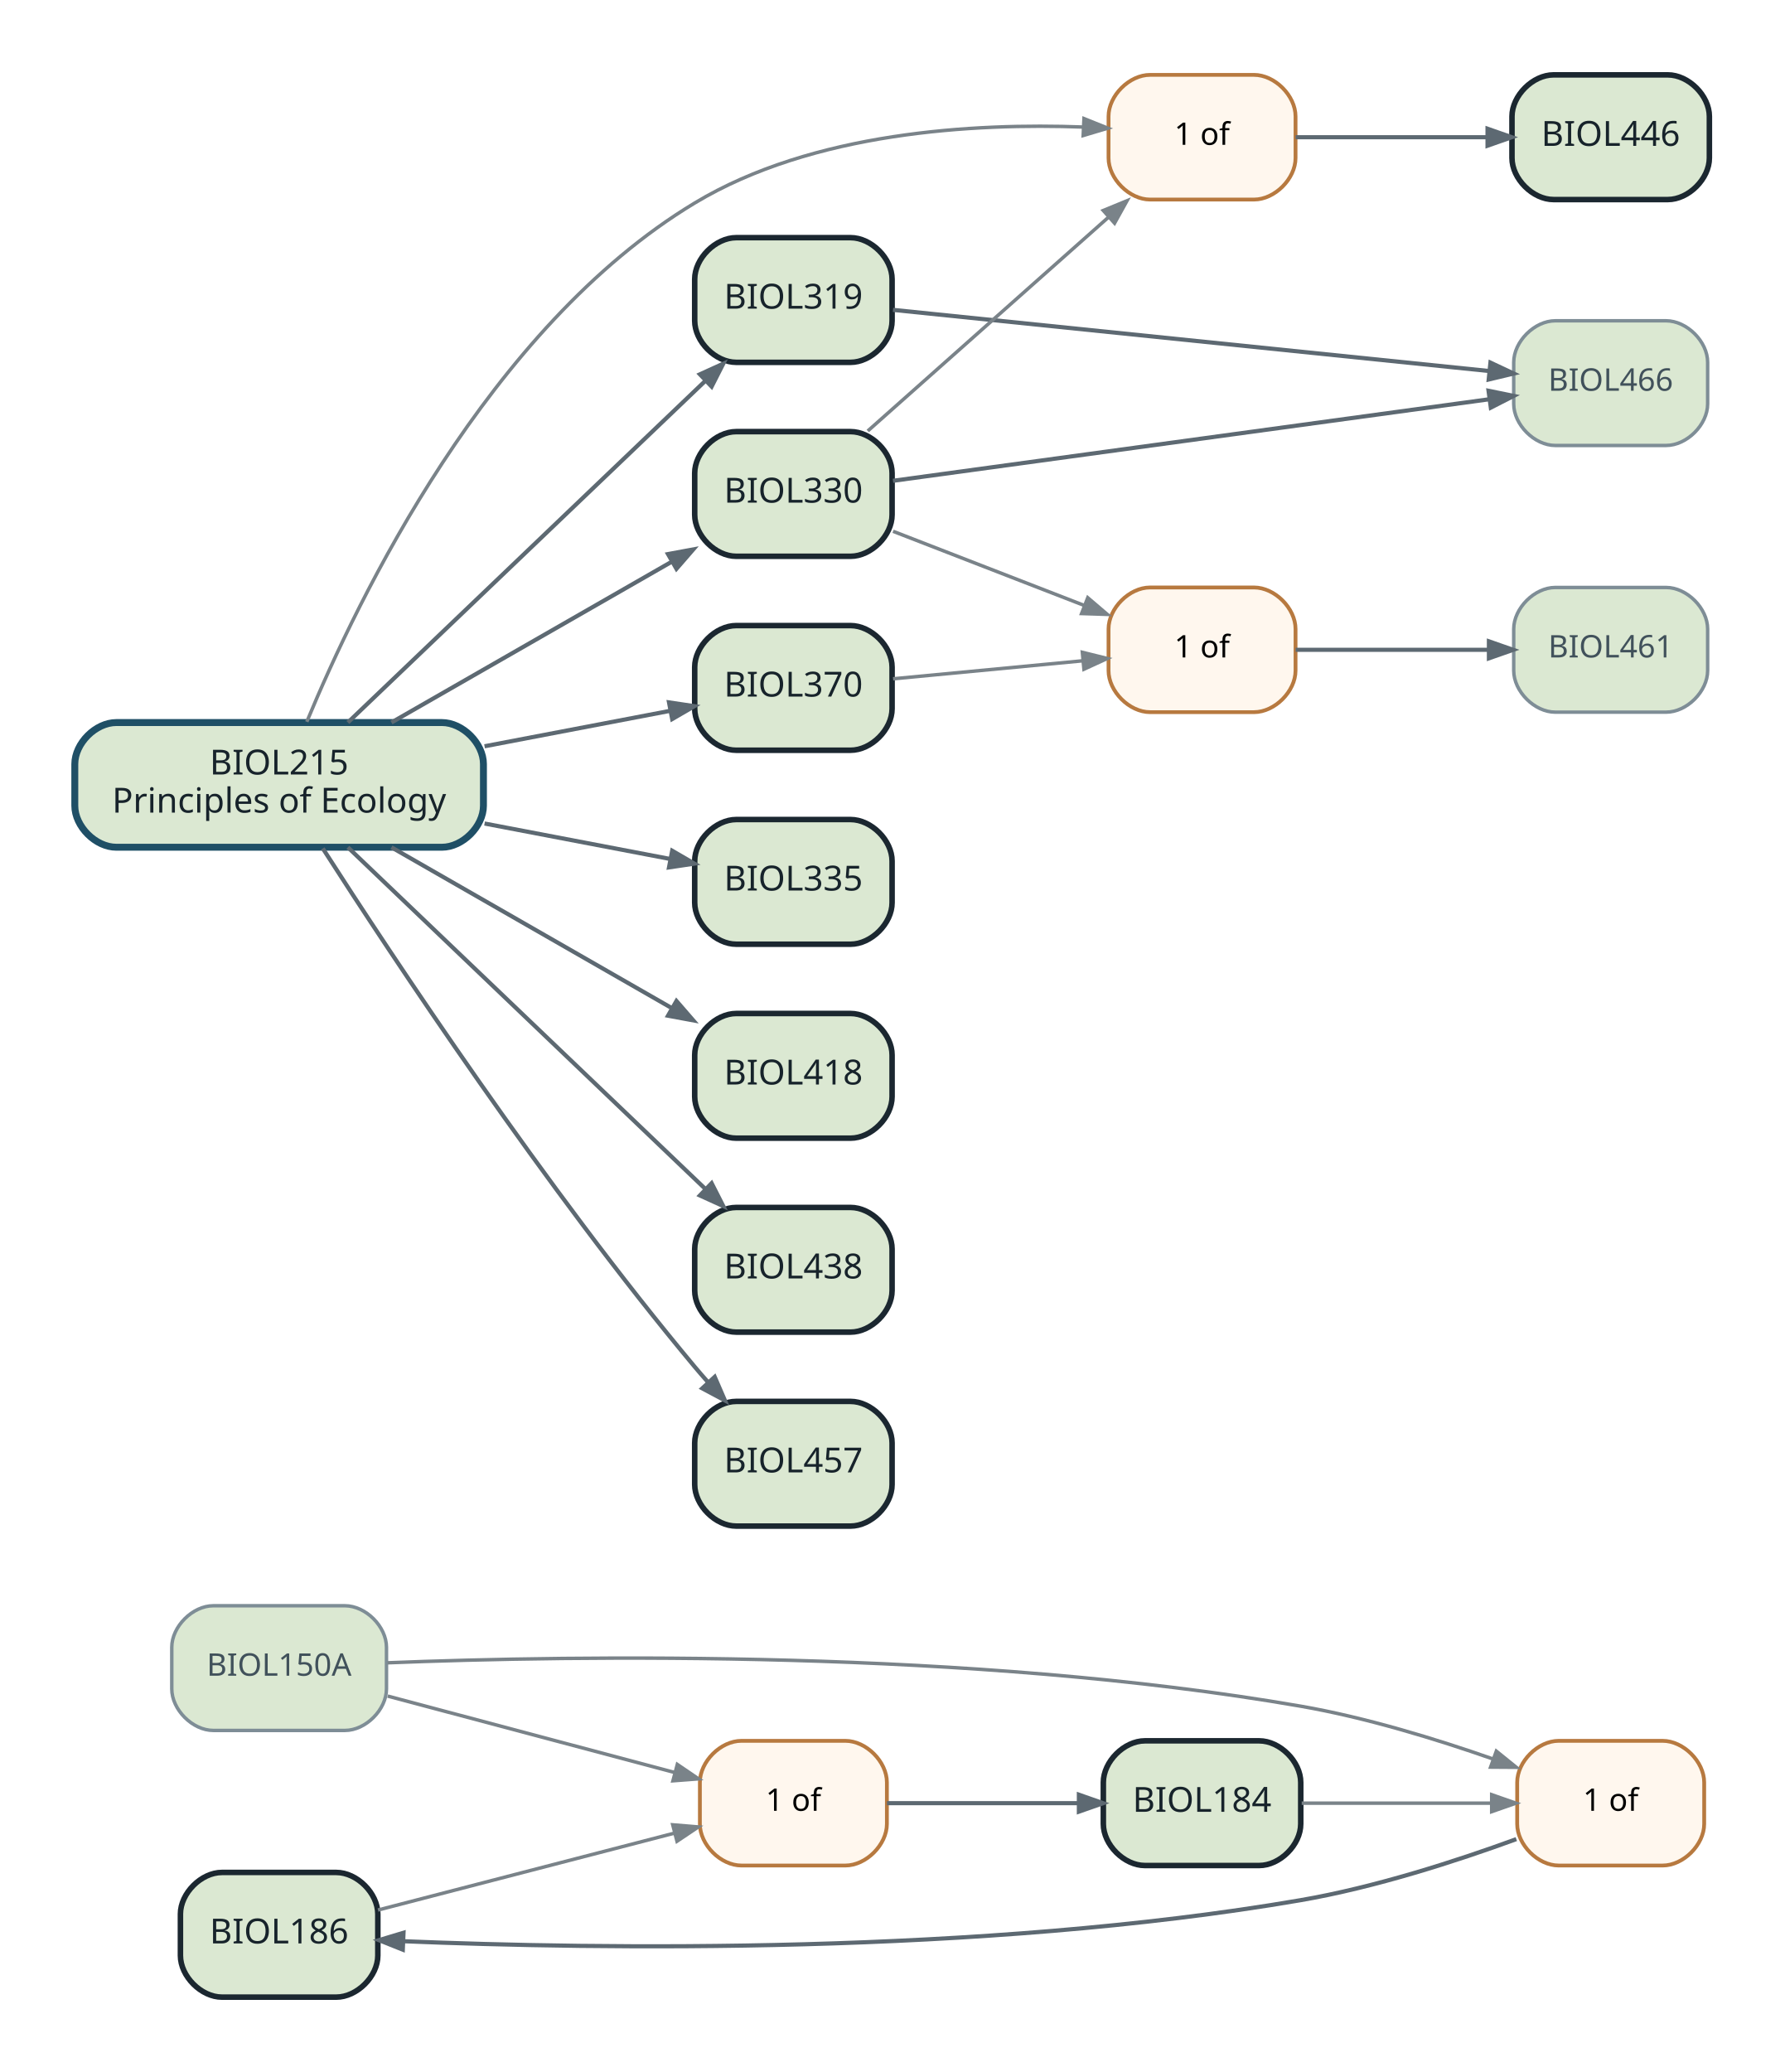
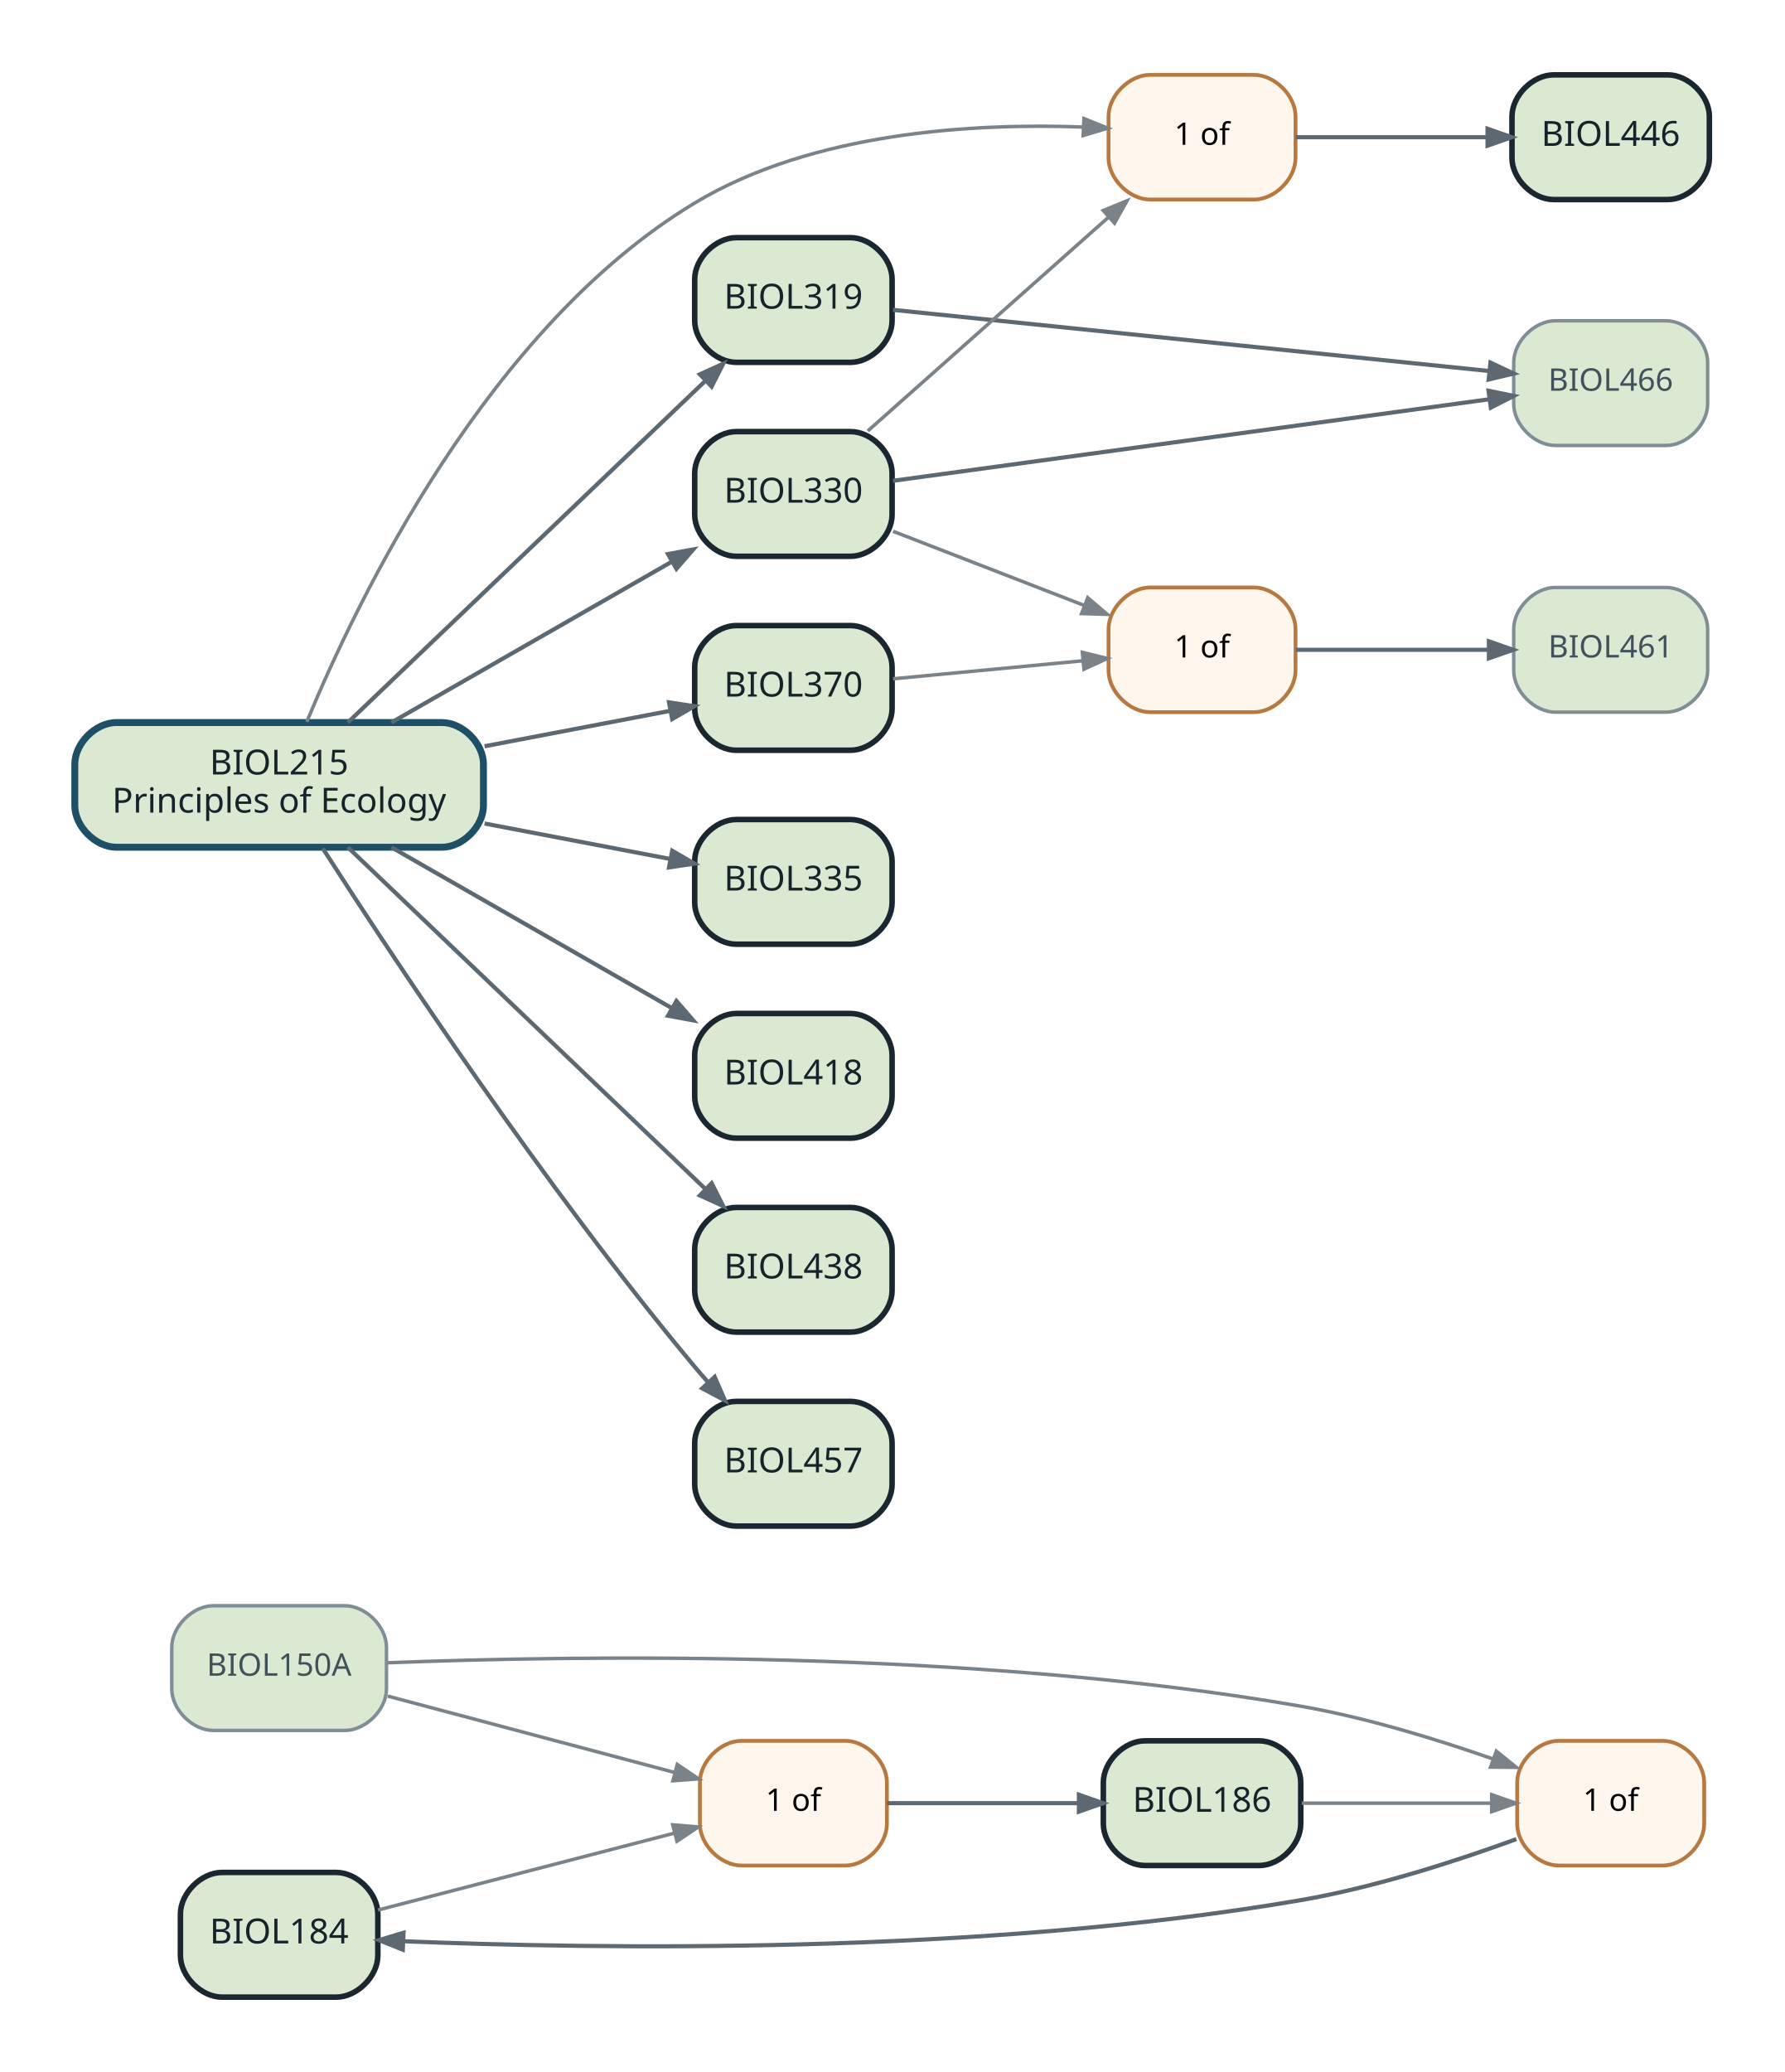
<svg xmlns="http://www.w3.org/2000/svg" xmlns:xlink="http://www.w3.org/1999/xlink" width="515pt" height="598pt" viewBox="0.00 0.00 515.20 598.20">
  <g id="graph0" class="graph" transform="scale(1 1) rotate(0) translate(21.6 576.6)">
    <g id="node1" class="node">
      <g id="a_node1">
        <a xlink:href="../../../courses/BIOL150A.html" xlink:title="BIOL150A: Modern Biology" target="_top">
          <path fill="#dbe8d2" stroke="#7e8d96" d="M78,-113C78,-113 40,-113 40,-113 34,-113 28,-107 28,-101 28,-101 28,-89 28,-89 28,-83 34,-77 40,-77 40,-77 78,-77 78,-77 84,-77 90,-83 90,-89 90,-89 90,-101 90,-101 90,-107 84,-113 78,-113" />
          <text text-anchor="middle" x="59" y="-92.8" font-family="Avenir Next" font-size="9.00" fill="#41515b">BIOL150A</text>
        </a>
      </g>
    </g>
    <g id="node15" class="node">
+       <path fill="#fff7ee" stroke="#b7793f" stroke-width="1.1" d="M458.5,-74C458.5,-74 428.5,-74 428.5,-74 422.5,-74 416.5,-68 416.5,-62 416.5,-62 416.5,-50 416.5,-50 416.5,-44 422.5,-38 428.5,-38 428.5,-38 458.5,-38 458.5,-38 464.5,-38 470.5,-44 470.5,-50 470.5,-50 470.5,-62 470.5,-62 470.5,-68 464.5,-74 458.5,-74" />
+       <text text-anchor="middle" x="443.5" y="-53.8" font-family="Avenir Next" font-size="9.00">1 of</text>
+     </g>
+     <g id="edge1" class="edge">
+       <path fill="none" stroke="#7a8389" d="M90.33,-96.53C143.97,-98.64 258.89,-100.51 354,-84 372.76,-80.74 393.05,-74.53 409.46,-68.78" />
+       <polygon fill="#7a8389" stroke="#7a8389" points="410.48,-71.02 416.24,-66.36 408.83,-66.41 410.48,-71.02" />
+     </g>
+     <g id="node16" class="node">
      <path fill="#fff7ee" stroke="#b7793f" stroke-width="1.1" d="M222.5,-74C222.5,-74 192.5,-74 192.5,-74 186.5,-74 180.5,-68 180.5,-62 180.5,-62 180.5,-50 180.5,-50 180.5,-44 186.5,-38 192.5,-38 192.5,-38 222.5,-38 222.5,-38 228.5,-38 234.5,-44 234.5,-50 234.5,-50 234.5,-62 234.5,-62 234.5,-68 228.5,-74 222.5,-74" />
      <text text-anchor="middle" x="207.5" y="-53.8" font-family="Avenir Next" font-size="9.00">1 of</text>
    </g>
-     <g id="edge1" class="edge">
+     <g id="edge4" class="edge">
      <path fill="none" stroke="#7a8389" d="M90.35,-86.92C114.56,-80.47 148.42,-71.46 173.34,-64.83" />
      <polygon fill="#7a8389" stroke="#7a8389" points="173.98,-67.19 180.11,-63.02 172.72,-62.46 173.98,-67.19" />
    </g>
-     <g id="node16" class="node">
-       <path fill="#fff7ee" stroke="#b7793f" stroke-width="1.1" d="M458.5,-74C458.5,-74 428.5,-74 428.5,-74 422.5,-74 416.5,-68 416.5,-62 416.5,-62 416.5,-50 416.5,-50 416.5,-44 422.5,-38 428.5,-38 428.5,-38 458.5,-38 458.5,-38 464.5,-38 470.5,-44 470.5,-50 470.5,-50 470.5,-62 470.5,-62 470.5,-68 464.5,-74 458.5,-74" />
-       <text text-anchor="middle" x="443.5" y="-53.8" font-family="Avenir Next" font-size="9.00">1 of</text>
-     </g>
-     <g id="edge4" class="edge">
-       <path fill="none" stroke="#7a8389" d="M90.33,-96.53C143.97,-98.64 258.89,-100.51 354,-84 372.76,-80.74 393.05,-74.53 409.46,-68.78" />
-       <polygon fill="#7a8389" stroke="#7a8389" points="410.48,-71.02 416.24,-66.36 408.83,-66.41 410.48,-71.02" />
-     </g>
    <g id="node2" class="node">
      <g id="a_node2">
-         <a xlink:href="../../../courses/BIOL186.html" xlink:title="BIOL186: Physiology and Cell Biology" target="_top">
+         <a xlink:href="../../../courses/BIOL184.html" xlink:title="BIOL184: Evolution and Biodiversity" target="_top">
          <path fill="#dbe8d2" stroke="#1b2730" stroke-width="1.6" d="M75.5,-36C75.5,-36 42.5,-36 42.5,-36 36.5,-36 30.5,-30 30.5,-24 30.5,-24 30.5,-12 30.5,-12 30.5,-6 36.5,0 42.5,0 42.5,0 75.5,0 75.5,0 81.5,0 87.5,-6 87.5,-12 87.5,-12 87.5,-24 87.5,-24 87.5,-30 81.5,-36 75.5,-36" />
-           <text text-anchor="middle" x="59" y="-15.5" font-family="Avenir Next" font-size="10.00" fill="#17232b">BIOL186</text>
-         </a>
-       </g>
-     </g>
-     <g id="edge2" class="edge">
+           <text text-anchor="middle" x="59" y="-15.5" font-family="Avenir Next" font-size="10.00" fill="#17232b">BIOL184</text>
+         </a>
+       </g>
+     </g>
+     <g id="edge5" class="edge">
      <path fill="none" stroke="#7a8389" d="M87.56,-25.15C111.8,-31.44 147.16,-40.61 173.03,-47.32" />
      <polygon fill="#7a8389" stroke="#7a8389" points="172.66,-49.75 180.05,-49.14 173.89,-45.01 172.66,-49.75" />
    </g>
    <g id="node3" class="node">
      <g id="a_node3">
-         <a xlink:href="../../../courses/BIOL184.html" xlink:title="BIOL184: Evolution and Biodiversity" target="_top">
+         <a xlink:href="../../../courses/BIOL186.html" xlink:title="BIOL186: Physiology and Cell Biology" target="_top">
          <path fill="#dbe8d2" stroke="#1b2730" stroke-width="1.6" d="M342,-74C342,-74 309,-74 309,-74 303,-74 297,-68 297,-62 297,-62 297,-50 297,-50 297,-44 303,-38 309,-38 309,-38 342,-38 342,-38 348,-38 354,-44 354,-50 354,-50 354,-62 354,-62 354,-68 348,-74 342,-74" />
-           <text text-anchor="middle" x="325.5" y="-53.5" font-family="Avenir Next" font-size="10.00" fill="#17232b">BIOL184</text>
-         </a>
-       </g>
-     </g>
-     <g id="edge5" class="edge">
+           <text text-anchor="middle" x="325.5" y="-53.5" font-family="Avenir Next" font-size="10.00" fill="#17232b">BIOL186</text>
+         </a>
+       </g>
+     </g>
+     <g id="edge2" class="edge">
      <path fill="none" stroke="#7a8389" d="M354.28,-56C370.71,-56 391.61,-56 408.95,-56" />
      <polygon fill="#7a8389" stroke="#7a8389" points="409.14,-58.45 416.14,-56 409.14,-53.55 409.14,-58.45" />
    </g>
    <g id="node4" class="node">
      <g id="a_node4">
        <a xlink:href="../../../courses/BIOL215.html" xlink:title="BIOL215: Principles of Ecology" target="_top">
          <path fill="#dbe8d2" stroke="#1f4f66" stroke-width="2" d="M106,-368C106,-368 12,-368 12,-368 6,-368 0,-362 0,-356 0,-356 0,-344 0,-344 0,-338 6,-332 12,-332 12,-332 106,-332 106,-332 112,-332 118,-338 118,-344 118,-344 118,-356 118,-356 118,-362 112,-368 106,-368" />
          <text text-anchor="middle" x="59" y="-353" font-family="Avenir Next" font-size="10.00" fill="#17232b">BIOL215</text>
          <text text-anchor="middle" x="59" y="-342" font-family="Avenir Next" font-size="10.00" fill="#17232b">Principles of Ecology</text>
        </a>
      </g>
    </g>
    <g id="node5" class="node">
      <g id="a_node5">
        <a xlink:href="../../../courses/BIOL319.html" xlink:title="BIOL319: Marine Ecology" target="_top">
          <path fill="#dbe8d2" stroke="#1b2730" stroke-width="1.6" d="M224,-508C224,-508 191,-508 191,-508 185,-508 179,-502 179,-496 179,-496 179,-484 179,-484 179,-478 185,-472 191,-472 191,-472 224,-472 224,-472 230,-472 236,-478 236,-484 236,-484 236,-496 236,-496 236,-502 230,-508 224,-508" />
          <text text-anchor="middle" x="207.5" y="-487.5" font-family="Avenir Next" font-size="10.00" fill="#17232b">BIOL319</text>
        </a>
      </g>
    </g>
    <g id="edge7" class="edge">
      <path fill="none" stroke="#5d6972" stroke-width="1.2" d="M78.85,-368.02C105.19,-393.18 153.02,-438.89 182.06,-466.64" />
      <polygon fill="#5d6972" stroke="#5d6972" stroke-width="1.2" points="180.5,-468.54 187.25,-471.61 183.89,-465 180.5,-468.54" />
    </g>
    <g id="node6" class="node">
      <g id="a_node6">
        <a xlink:href="../../../courses/BIOL330.html" xlink:title="BIOL330: Study Design and Data Analysis" target="_top">
          <path fill="#dbe8d2" stroke="#1b2730" stroke-width="1.6" d="M224,-452C224,-452 191,-452 191,-452 185,-452 179,-446 179,-440 179,-440 179,-428 179,-428 179,-422 185,-416 191,-416 191,-416 224,-416 224,-416 230,-416 236,-422 236,-428 236,-428 236,-440 236,-440 236,-446 230,-452 224,-452" />
          <text text-anchor="middle" x="207.5" y="-431.5" font-family="Avenir Next" font-size="10.00" fill="#17232b">BIOL330</text>
        </a>
      </g>
    </g>
    <g id="edge8" class="edge">
      <path fill="none" stroke="#5d6972" stroke-width="1.2" d="M91.43,-368.02C115.2,-381.65 147.81,-400.35 172.24,-414.36" />
      <polygon fill="#5d6972" stroke="#5d6972" stroke-width="1.2" points="171.29,-416.64 178.59,-417.99 173.73,-412.39 171.29,-416.64" />
    </g>
    <g id="node7" class="node">
      <g id="a_node7">
        <a xlink:href="../../../courses/BIOL335.html" xlink:title="BIOL335: Ichthyology" target="_top">
          <path fill="#dbe8d2" stroke="#1b2730" stroke-width="1.6" d="M224,-340C224,-340 191,-340 191,-340 185,-340 179,-334 179,-328 179,-328 179,-316 179,-316 179,-310 185,-304 191,-304 191,-304 224,-304 224,-304 230,-304 236,-310 236,-316 236,-316 236,-328 236,-328 236,-334 230,-340 224,-340" />
          <text text-anchor="middle" x="207.5" y="-319.5" font-family="Avenir Next" font-size="10.00" fill="#17232b">BIOL335</text>
        </a>
      </g>
    </g>
    <g id="edge9" class="edge">
      <path fill="none" stroke="#5d6972" stroke-width="1.2" d="M118.32,-338.85C136.45,-335.39 155.85,-331.68 171.83,-328.63" />
      <polygon fill="#5d6972" stroke="#5d6972" stroke-width="1.2" points="172.5,-330.99 178.91,-327.27 171.58,-326.18 172.5,-330.99" />
    </g>
    <g id="node8" class="node">
      <g id="a_node8">
        <a xlink:href="../../../courses/BIOL370.html" xlink:title="BIOL370: Conservation Biology" target="_top">
          <path fill="#dbe8d2" stroke="#1b2730" stroke-width="1.6" d="M224,-396C224,-396 191,-396 191,-396 185,-396 179,-390 179,-384 179,-384 179,-372 179,-372 179,-366 185,-360 191,-360 191,-360 224,-360 224,-360 230,-360 236,-366 236,-372 236,-372 236,-384 236,-384 236,-390 230,-396 224,-396" />
          <text text-anchor="middle" x="207.5" y="-375.5" font-family="Avenir Next" font-size="10.00" fill="#17232b">BIOL370</text>
        </a>
      </g>
    </g>
    <g id="edge10" class="edge">
      <path fill="none" stroke="#5d6972" stroke-width="1.2" d="M118.32,-361.15C136.45,-364.61 155.85,-368.32 171.83,-371.37" />
      <polygon fill="#5d6972" stroke="#5d6972" stroke-width="1.2" points="171.58,-373.82 178.91,-372.73 172.5,-369.01 171.58,-373.82" />
    </g>
    <g id="node9" class="node">
      <g id="a_node9">
        <a xlink:href="../../../courses/BIOL418.html" xlink:title="BIOL418: Forest Ecology" target="_top">
          <path fill="#dbe8d2" stroke="#1b2730" stroke-width="1.6" d="M224,-284C224,-284 191,-284 191,-284 185,-284 179,-278 179,-272 179,-272 179,-260 179,-260 179,-254 185,-248 191,-248 191,-248 224,-248 224,-248 230,-248 236,-254 236,-260 236,-260 236,-272 236,-272 236,-278 230,-284 224,-284" />
          <text text-anchor="middle" x="207.5" y="-263.5" font-family="Avenir Next" font-size="10.00" fill="#17232b">BIOL418</text>
        </a>
      </g>
    </g>
    <g id="edge11" class="edge">
      <path fill="none" stroke="#5d6972" stroke-width="1.2" d="M91.43,-331.98C115.2,-318.35 147.81,-299.65 172.24,-285.64" />
      <polygon fill="#5d6972" stroke="#5d6972" stroke-width="1.2" points="173.73,-287.61 178.59,-282.01 171.29,-283.36 173.73,-287.61" />
    </g>
    <g id="node10" class="node">
      <g id="a_node10">
        <a xlink:href="../../../courses/BIOL438.html" xlink:title="BIOL438: Nutrient Cycling and Prokaryotes" target="_top">
          <path fill="#dbe8d2" stroke="#1b2730" stroke-width="1.6" d="M224,-228C224,-228 191,-228 191,-228 185,-228 179,-222 179,-216 179,-216 179,-204 179,-204 179,-198 185,-192 191,-192 191,-192 224,-192 224,-192 230,-192 236,-198 236,-204 236,-204 236,-216 236,-216 236,-222 230,-228 224,-228" />
          <text text-anchor="middle" x="207.5" y="-207.5" font-family="Avenir Next" font-size="10.00" fill="#17232b">BIOL438</text>
        </a>
      </g>
    </g>
    <g id="edge12" class="edge">
      <path fill="none" stroke="#5d6972" stroke-width="1.2" d="M78.85,-331.98C105.19,-306.82 153.02,-261.11 182.06,-233.36" />
      <polygon fill="#5d6972" stroke="#5d6972" stroke-width="1.2" points="183.89,-235 187.25,-228.39 180.5,-231.46 183.89,-235" />
    </g>
    <g id="node11" class="node">
      <g id="a_node11">
        <a xlink:href="../../../courses/BIOL457.html" xlink:title="BIOL457: Paleoecology and Environmental Change" target="_top">
          <path fill="#dbe8d2" stroke="#1b2730" stroke-width="1.6" d="M224,-172C224,-172 191,-172 191,-172 185,-172 179,-166 179,-160 179,-160 179,-148 179,-148 179,-142 185,-136 191,-136 191,-136 224,-136 224,-136 230,-136 236,-142 236,-148 236,-148 236,-160 236,-160 236,-166 230,-172 224,-172" />
          <text text-anchor="middle" x="207.5" y="-151.5" font-family="Avenir Next" font-size="10.00" fill="#17232b">BIOL457</text>
        </a>
      </g>
    </g>
    <g id="edge16" class="edge">
      <path fill="none" stroke="#5d6972" stroke-width="1.2" d="M71.61,-331.65C91.93,-299.99 135.9,-233.55 179,-182 180.19,-180.58 181.43,-179.15 182.7,-177.72" />
      <polygon fill="#5d6972" stroke="#5d6972" stroke-width="1.2" points="184.78,-179.09 187.73,-172.28 181.18,-175.77 184.78,-179.09" />
    </g>
    <g id="node17" class="node">
      <path fill="#fff7ee" stroke="#b7793f" stroke-width="1.1" d="M340.5,-555C340.5,-555 310.5,-555 310.5,-555 304.5,-555 298.5,-549 298.5,-543 298.5,-543 298.5,-531 298.5,-531 298.5,-525 304.5,-519 310.5,-519 310.5,-519 340.5,-519 340.5,-519 346.5,-519 352.5,-525 352.5,-531 352.5,-531 352.5,-543 352.5,-543 352.5,-549 346.5,-555 340.5,-555" />
      <text text-anchor="middle" x="325.5" y="-534.8" font-family="Avenir Next" font-size="9.00">1 of</text>
    </g>
    <g id="edge13" class="edge">
      <path fill="none" stroke="#7a8389" d="M66.99,-368.22C81.7,-403.79 119.45,-482.13 179,-518 213.14,-538.57 259.9,-541.09 291.1,-539.94" />
      <polygon fill="#7a8389" stroke="#7a8389" points="291.41,-542.38 298.29,-539.61 291.18,-537.49 291.41,-542.38" />
    </g>
    <g id="node14" class="node">
      <g id="a_node14">
        <a xlink:href="../../../courses/BIOL466.html" xlink:title="BIOL466: Frontiers in Marine Biology" target="_top">
          <path fill="#dbe8d2" stroke="#7e8d96" d="M459.5,-484C459.5,-484 427.5,-484 427.5,-484 421.5,-484 415.5,-478 415.5,-472 415.5,-472 415.5,-460 415.5,-460 415.5,-454 421.5,-448 427.5,-448 427.5,-448 459.5,-448 459.5,-448 465.5,-448 471.5,-454 471.5,-460 471.5,-460 471.5,-472 471.5,-472 471.5,-478 465.5,-484 459.5,-484" />
          <text text-anchor="middle" x="443.5" y="-463.8" font-family="Avenir Next" font-size="9.00" fill="#41515b">BIOL466</text>
        </a>
      </g>
    </g>
    <g id="edge20" class="edge">
      <path fill="none" stroke="#5d6972" stroke-width="1.2" d="M236.26,-487.15C279.24,-482.74 361.77,-474.28 408.34,-469.5" />
      <polygon fill="#5d6972" stroke="#5d6972" stroke-width="1.2" points="408.78,-471.92 415.5,-468.77 408.28,-467.05 408.78,-471.92" />
    </g>
    <g id="edge21" class="edge">
      <path fill="none" stroke="#5d6972" stroke-width="1.2" d="M236.26,-437.8C279.24,-443.67 361.77,-454.96 408.34,-461.33" />
      <polygon fill="#5d6972" stroke="#5d6972" stroke-width="1.2" points="408.23,-463.79 415.5,-462.31 408.89,-458.93 408.23,-463.79" />
    </g>
    <g id="edge14" class="edge">
      <path fill="none" stroke="#7a8389" d="M228.97,-452.18C248.32,-469.35 277.42,-495.2 298.42,-513.84" />
      <polygon fill="#7a8389" stroke="#7a8389" points="296.98,-515.84 303.84,-518.66 300.24,-512.18 296.98,-515.84" />
    </g>
    <g id="node18" class="node">
      <path fill="#fff7ee" stroke="#b7793f" stroke-width="1.1" d="M340.5,-407C340.5,-407 310.5,-407 310.5,-407 304.5,-407 298.5,-401 298.5,-395 298.5,-395 298.5,-383 298.5,-383 298.5,-377 304.5,-371 310.5,-371 310.5,-371 340.5,-371 340.5,-371 346.5,-371 352.5,-377 352.5,-383 352.5,-383 352.5,-395 352.5,-395 352.5,-401 346.5,-407 340.5,-407" />
      <text text-anchor="middle" x="325.5" y="-386.8" font-family="Avenir Next" font-size="9.00">1 of</text>
    </g>
    <g id="edge17" class="edge">
      <path fill="none" stroke="#7a8389" d="M236.28,-423.22C252.85,-416.79 273.98,-408.6 291.41,-401.84" />
      <polygon fill="#7a8389" stroke="#7a8389" points="292.5,-404.04 298.14,-399.23 290.72,-399.47 292.5,-404.04" />
    </g>
    <g id="edge18" class="edge">
      <path fill="none" stroke="#7a8389" d="M236.28,-380.63C252.71,-382.19 273.61,-384.17 290.95,-385.82" />
      <polygon fill="#7a8389" stroke="#7a8389" points="290.94,-388.28 298.14,-386.5 291.4,-383.4 290.94,-388.28" />
    </g>
    <g id="node12" class="node">
      <g id="a_node12">
        <a xlink:href="../../../courses/BIOL446.html" xlink:title="BIOL446: Advanced Aquatic Ecology" target="_top">
          <path fill="#dbe8d2" stroke="#1b2730" stroke-width="1.6" d="M460,-555C460,-555 427,-555 427,-555 421,-555 415,-549 415,-543 415,-543 415,-531 415,-531 415,-525 421,-519 427,-519 427,-519 460,-519 460,-519 466,-519 472,-525 472,-531 472,-531 472,-543 472,-543 472,-549 466,-555 460,-555" />
          <text text-anchor="middle" x="443.5" y="-534.5" font-family="Avenir Next" font-size="10.00" fill="#17232b">BIOL446</text>
        </a>
      </g>
    </g>
    <g id="node13" class="node">
      <g id="a_node13">
        <a xlink:href="../../../courses/BIOL461.html" xlink:title="BIOL461: Fisheries Ecology and Management" target="_top">
          <path fill="#dbe8d2" stroke="#7e8d96" d="M459.5,-407C459.5,-407 427.5,-407 427.5,-407 421.5,-407 415.5,-401 415.5,-395 415.5,-395 415.5,-383 415.5,-383 415.5,-377 421.5,-371 427.5,-371 427.5,-371 459.5,-371 459.5,-371 465.5,-371 471.5,-377 471.5,-383 471.5,-383 471.5,-395 471.5,-395 471.5,-401 465.5,-407 459.5,-407" />
          <text text-anchor="middle" x="443.5" y="-386.8" font-family="Avenir Next" font-size="9.00" fill="#41515b">BIOL461</text>
        </a>
      </g>
    </g>
    <g id="edge3" class="edge">
+       <path fill="none" stroke="#5d6972" stroke-width="1.2" d="M416.25,-45.62C398.88,-39.27 375.44,-31.69 354,-28 261.51,-12.1 150.33,-13.88 94.93,-16.14" />
+       <polygon fill="#5d6972" stroke="#5d6972" stroke-width="1.2" points="94.71,-13.7 87.82,-16.45 94.92,-18.59 94.71,-13.7" />
+     </g>
+     <g id="edge6" class="edge">
      <path fill="none" stroke="#5d6972" stroke-width="1.2" d="M234.53,-56C250.78,-56 271.9,-56 289.59,-56" />
      <polygon fill="#5d6972" stroke="#5d6972" stroke-width="1.2" points="289.94,-58.45 296.94,-56 289.94,-53.55 289.94,-58.45" />
-     </g>
-     <g id="edge6" class="edge">
-       <path fill="none" stroke="#5d6972" stroke-width="1.2" d="M416.25,-45.62C398.88,-39.27 375.44,-31.69 354,-28 261.51,-12.1 150.33,-13.88 94.93,-16.14" />
-       <polygon fill="#5d6972" stroke="#5d6972" stroke-width="1.2" points="94.71,-13.7 87.82,-16.45 94.92,-18.59 94.71,-13.7" />
    </g>
    <g id="edge15" class="edge">
      <path fill="none" stroke="#5d6972" stroke-width="1.2" d="M352.53,-537C368.78,-537 389.9,-537 407.59,-537" />
      <polygon fill="#5d6972" stroke="#5d6972" stroke-width="1.2" points="407.94,-539.45 414.94,-537 407.94,-534.55 407.94,-539.45" />
    </g>
    <g id="edge19" class="edge">
      <path fill="none" stroke="#5d6972" stroke-width="1.2" d="M352.53,-389C368.9,-389 390.2,-389 407.97,-389" />
      <polygon fill="#5d6972" stroke="#5d6972" stroke-width="1.2" points="408.34,-391.45 415.34,-389 408.34,-386.55 408.34,-391.45" />
    </g>
  </g>
</svg>
